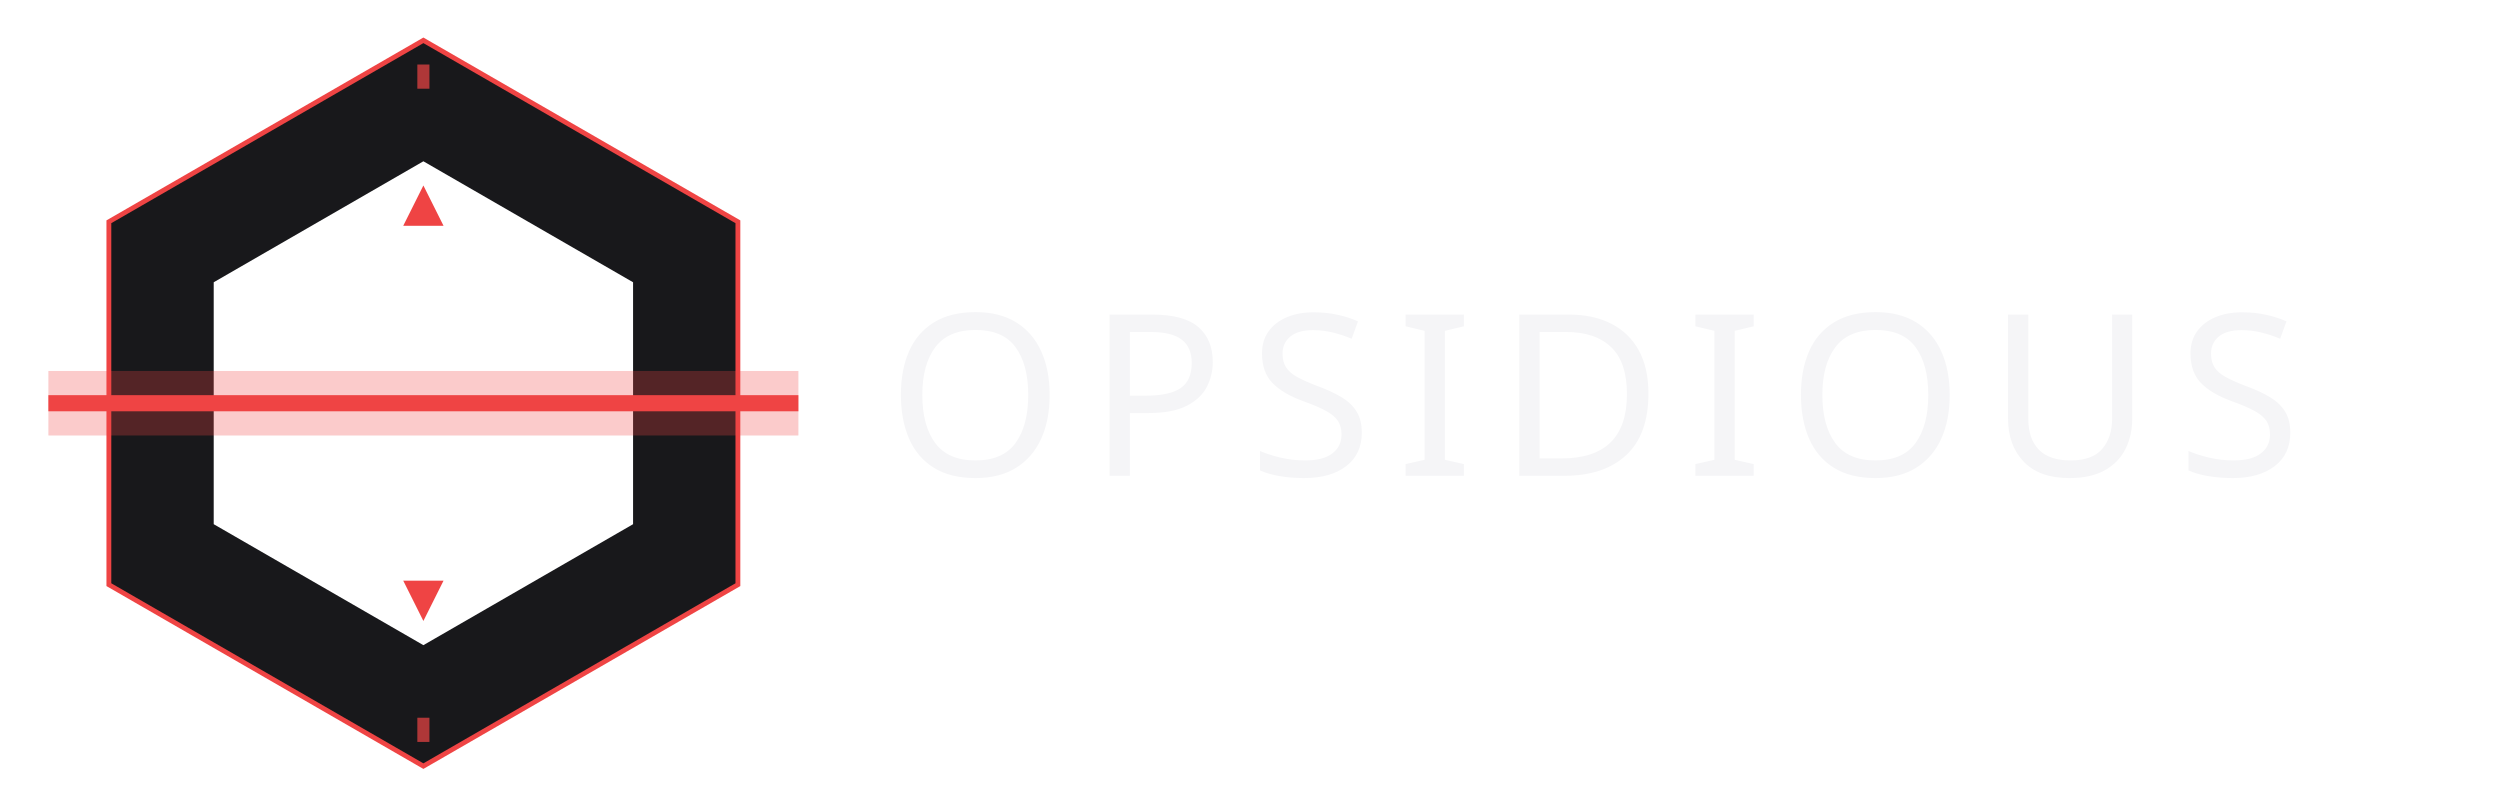
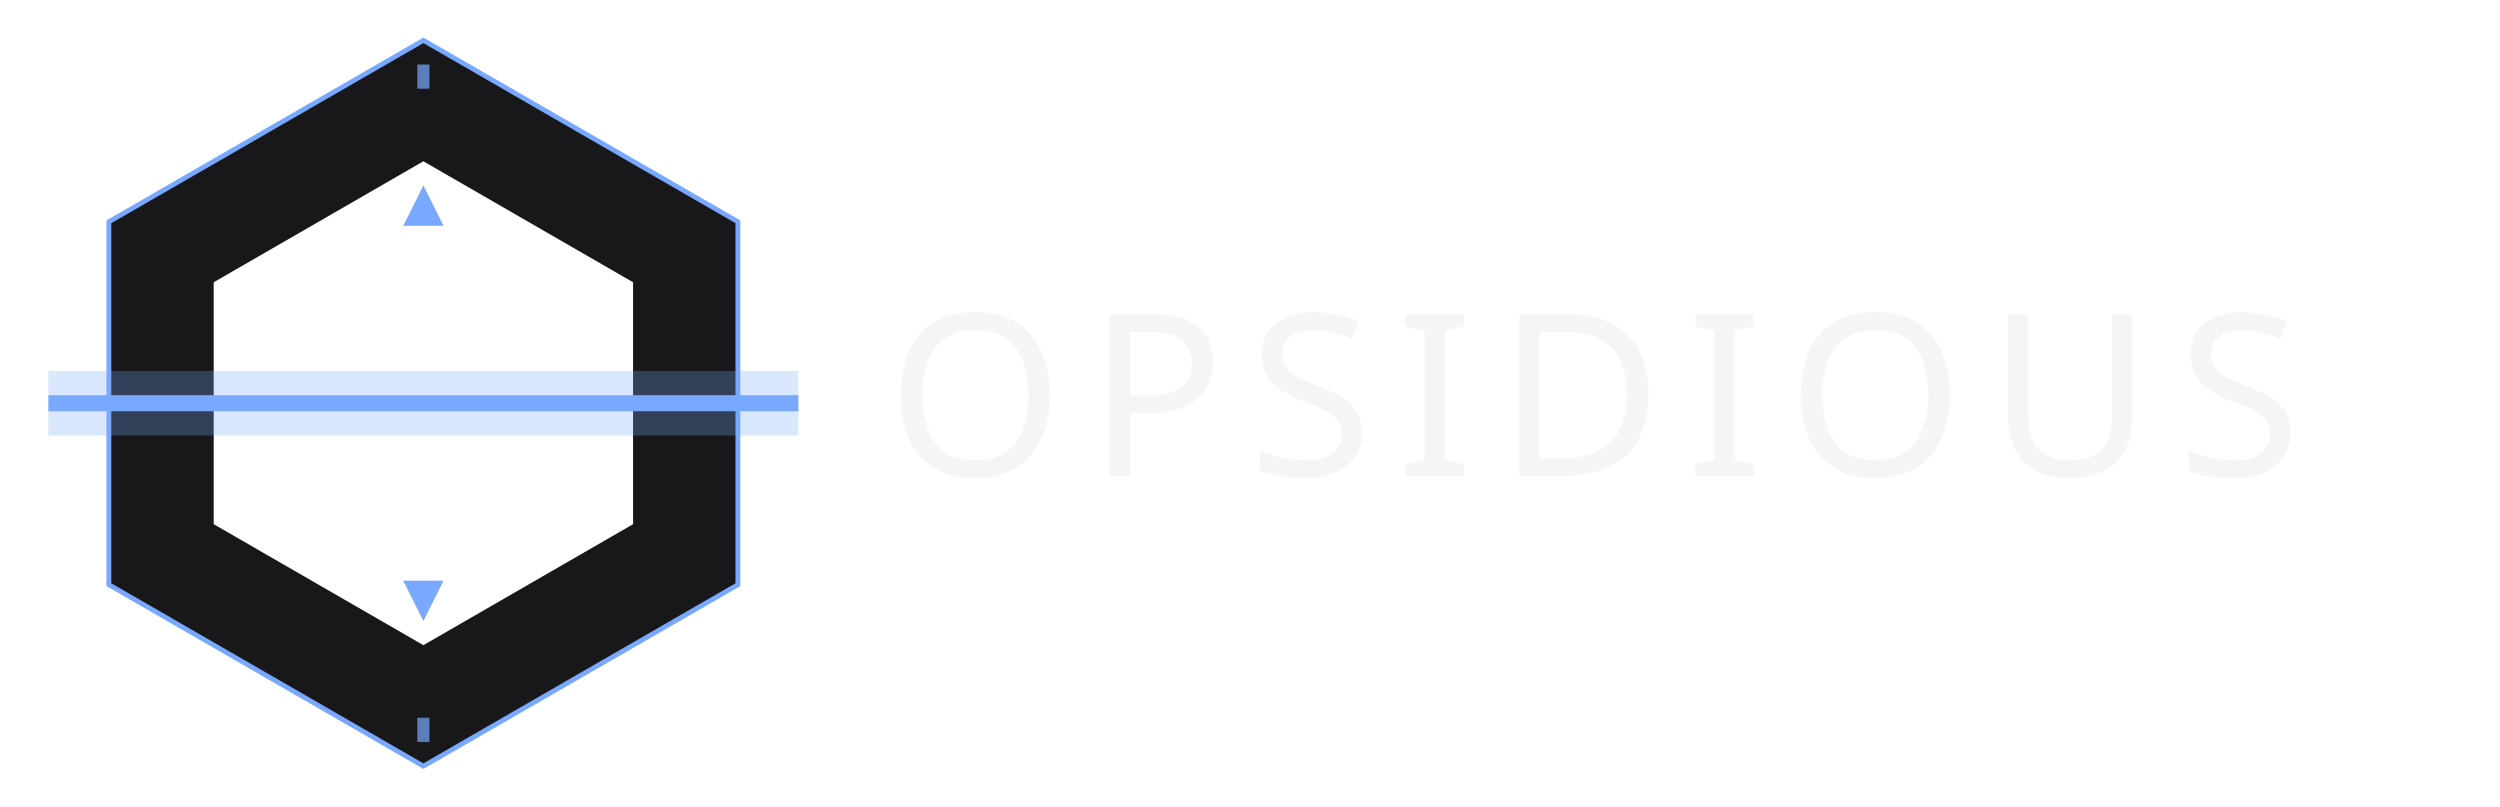
<svg xmlns="http://www.w3.org/2000/svg" width="100%" viewBox="40 40 620 200" role="img" style="">
  <g style="fill:rgb(0, 0, 0);stroke:none;color:rgb(255, 255, 255);stroke-width:1px;stroke-linecap:butt;stroke-linejoin:miter;opacity:1;font-family:&quot;Anthropic Sans&quot;, -apple-system, &quot;system-ui&quot;, &quot;Segoe UI&quot;, sans-serif;font-size:16px;font-weight:400;text-anchor:start;dominant-baseline:auto">
    <path fill-rule="evenodd" d="M145,50 L223,95 L223,185 L145,230 L67,185 L67,95 Z M145,80 L197,110 L197,170 L145,200 L93,170 L93,110 Z" style="fill:rgb(24, 24, 27);stroke:none;color:rgb(255, 255, 255);stroke-width:1px;stroke-linecap:butt;stroke-linejoin:miter;opacity:1;font-family:&quot;Anthropic Sans&quot;, -apple-system, &quot;system-ui&quot;, &quot;Segoe UI&quot;, sans-serif;font-size:16px;font-weight:400;text-anchor:start;dominant-baseline:auto" />
-     <polygon points="145,50 223,95 223,185 145,230 67,185 67,95" style="fill:none;stroke:rgb(239, 68, 68);color:rgb(255, 255, 255);stroke-width:1.2px;stroke-linecap:butt;stroke-linejoin:miter;opacity:1;font-family:&quot;Anthropic Sans&quot;, -apple-system, &quot;system-ui&quot;, &quot;Segoe UI&quot;, sans-serif;font-size:16px;font-weight:400;text-anchor:start;dominant-baseline:auto" />
-     <rect x="52" y="132" width="186" height="16" style="fill:rgb(239, 68, 68);stroke:none;color:rgb(255, 255, 255);stroke-width:1px;stroke-linecap:butt;stroke-linejoin:miter;opacity:0.28;font-family:&quot;Anthropic Sans&quot;, -apple-system, &quot;system-ui&quot;, &quot;Segoe UI&quot;, sans-serif;font-size:16px;font-weight:400;text-anchor:start;dominant-baseline:auto" />
-     <rect x="52" y="138" width="186" height="4" style="fill:rgb(239, 68, 68);stroke:none;color:rgb(255, 255, 255);stroke-width:1px;stroke-linecap:butt;stroke-linejoin:miter;opacity:1;font-family:&quot;Anthropic Sans&quot;, -apple-system, &quot;system-ui&quot;, &quot;Segoe UI&quot;, sans-serif;font-size:16px;font-weight:400;text-anchor:start;dominant-baseline:auto" />
-     <polygon points="145,86 140,96 150,96" style="fill:rgb(239, 68, 68);stroke:none;color:rgb(255, 255, 255);stroke-width:1px;stroke-linecap:butt;stroke-linejoin:miter;opacity:1;font-family:&quot;Anthropic Sans&quot;, -apple-system, &quot;system-ui&quot;, &quot;Segoe UI&quot;, sans-serif;font-size:16px;font-weight:400;text-anchor:start;dominant-baseline:auto" />
-     <polygon points="145,194 140,184 150,184" style="fill:rgb(239, 68, 68);stroke:none;color:rgb(255, 255, 255);stroke-width:1px;stroke-linecap:butt;stroke-linejoin:miter;opacity:1;font-family:&quot;Anthropic Sans&quot;, -apple-system, &quot;system-ui&quot;, &quot;Segoe UI&quot;, sans-serif;font-size:16px;font-weight:400;text-anchor:start;dominant-baseline:auto" />
-     <rect x="143.5" y="56" width="3" height="6" style="fill:rgb(239, 68, 68);stroke:none;color:rgb(255, 255, 255);stroke-width:1px;stroke-linecap:butt;stroke-linejoin:miter;opacity:0.7;font-family:&quot;Anthropic Sans&quot;, -apple-system, &quot;system-ui&quot;, &quot;Segoe UI&quot;, sans-serif;font-size:16px;font-weight:400;text-anchor:start;dominant-baseline:auto" />
-     <rect x="143.5" y="218" width="3" height="6" style="fill:rgb(239, 68, 68);stroke:none;color:rgb(255, 255, 255);stroke-width:1px;stroke-linecap:butt;stroke-linejoin:miter;opacity:0.7;font-family:&quot;Anthropic Sans&quot;, -apple-system, &quot;system-ui&quot;, &quot;Segoe UI&quot;, sans-serif;font-size:16px;font-weight:400;text-anchor:start;dominant-baseline:auto" />
+     <polygon points="145,50 223,95 223,185 145,230 67,185 67,95" style="fill:none;stroke:rgb(120, 169, 255);color:rgb(255, 255, 255);stroke-width:1.2px;stroke-linecap:butt;stroke-linejoin:miter;opacity:1;font-family:&quot;Anthropic Sans&quot;, -apple-system, &quot;system-ui&quot;, &quot;Segoe UI&quot;, sans-serif;font-size:16px;font-weight:400;text-anchor:start;dominant-baseline:auto" />
+     <rect x="52" y="132" width="186" height="16" style="fill:rgb(120, 169, 255);stroke:none;color:rgb(255, 255, 255);stroke-width:1px;stroke-linecap:butt;stroke-linejoin:miter;opacity:0.28;font-family:&quot;Anthropic Sans&quot;, -apple-system, &quot;system-ui&quot;, &quot;Segoe UI&quot;, sans-serif;font-size:16px;font-weight:400;text-anchor:start;dominant-baseline:auto" />
+     <rect x="52" y="138" width="186" height="4" style="fill:rgb(120, 169, 255);stroke:none;color:rgb(255, 255, 255);stroke-width:1px;stroke-linecap:butt;stroke-linejoin:miter;opacity:1;font-family:&quot;Anthropic Sans&quot;, -apple-system, &quot;system-ui&quot;, &quot;Segoe UI&quot;, sans-serif;font-size:16px;font-weight:400;text-anchor:start;dominant-baseline:auto" />
+     <polygon points="145,86 140,96 150,96" style="fill:rgb(120, 169, 255);stroke:none;color:rgb(255, 255, 255);stroke-width:1px;stroke-linecap:butt;stroke-linejoin:miter;opacity:1;font-family:&quot;Anthropic Sans&quot;, -apple-system, &quot;system-ui&quot;, &quot;Segoe UI&quot;, sans-serif;font-size:16px;font-weight:400;text-anchor:start;dominant-baseline:auto" />
+     <polygon points="145,194 140,184 150,184" style="fill:rgb(120, 169, 255);stroke:none;color:rgb(255, 255, 255);stroke-width:1px;stroke-linecap:butt;stroke-linejoin:miter;opacity:1;font-family:&quot;Anthropic Sans&quot;, -apple-system, &quot;system-ui&quot;, &quot;Segoe UI&quot;, sans-serif;font-size:16px;font-weight:400;text-anchor:start;dominant-baseline:auto" />
+     <rect x="143.5" y="56" width="3" height="6" style="fill:rgb(120, 169, 255);stroke:none;color:rgb(255, 255, 255);stroke-width:1px;stroke-linecap:butt;stroke-linejoin:miter;opacity:0.7;font-family:&quot;Anthropic Sans&quot;, -apple-system, &quot;system-ui&quot;, &quot;Segoe UI&quot;, sans-serif;font-size:16px;font-weight:400;text-anchor:start;dominant-baseline:auto" />
+     <rect x="143.5" y="218" width="3" height="6" style="fill:rgb(120, 169, 255);stroke:none;color:rgb(255, 255, 255);stroke-width:1px;stroke-linecap:butt;stroke-linejoin:miter;opacity:0.7;font-family:&quot;Anthropic Sans&quot;, -apple-system, &quot;system-ui&quot;, &quot;Segoe UI&quot;, sans-serif;font-size:16px;font-weight:400;text-anchor:start;dominant-baseline:auto" />
  </g>
  <text x="260" y="158" font-size="56" letter-spacing="6" style="fill:rgb(245, 245, 247);stroke:none;color:rgb(255, 255, 255);stroke-width:1px;stroke-linecap:butt;stroke-linejoin:miter;opacity:1;font-family:&quot;Anthropic Sans&quot;, sans-serif;font-size:56px;font-weight:500;text-anchor:start;dominant-baseline:auto">OPSIDIOUS</text>
</svg>
